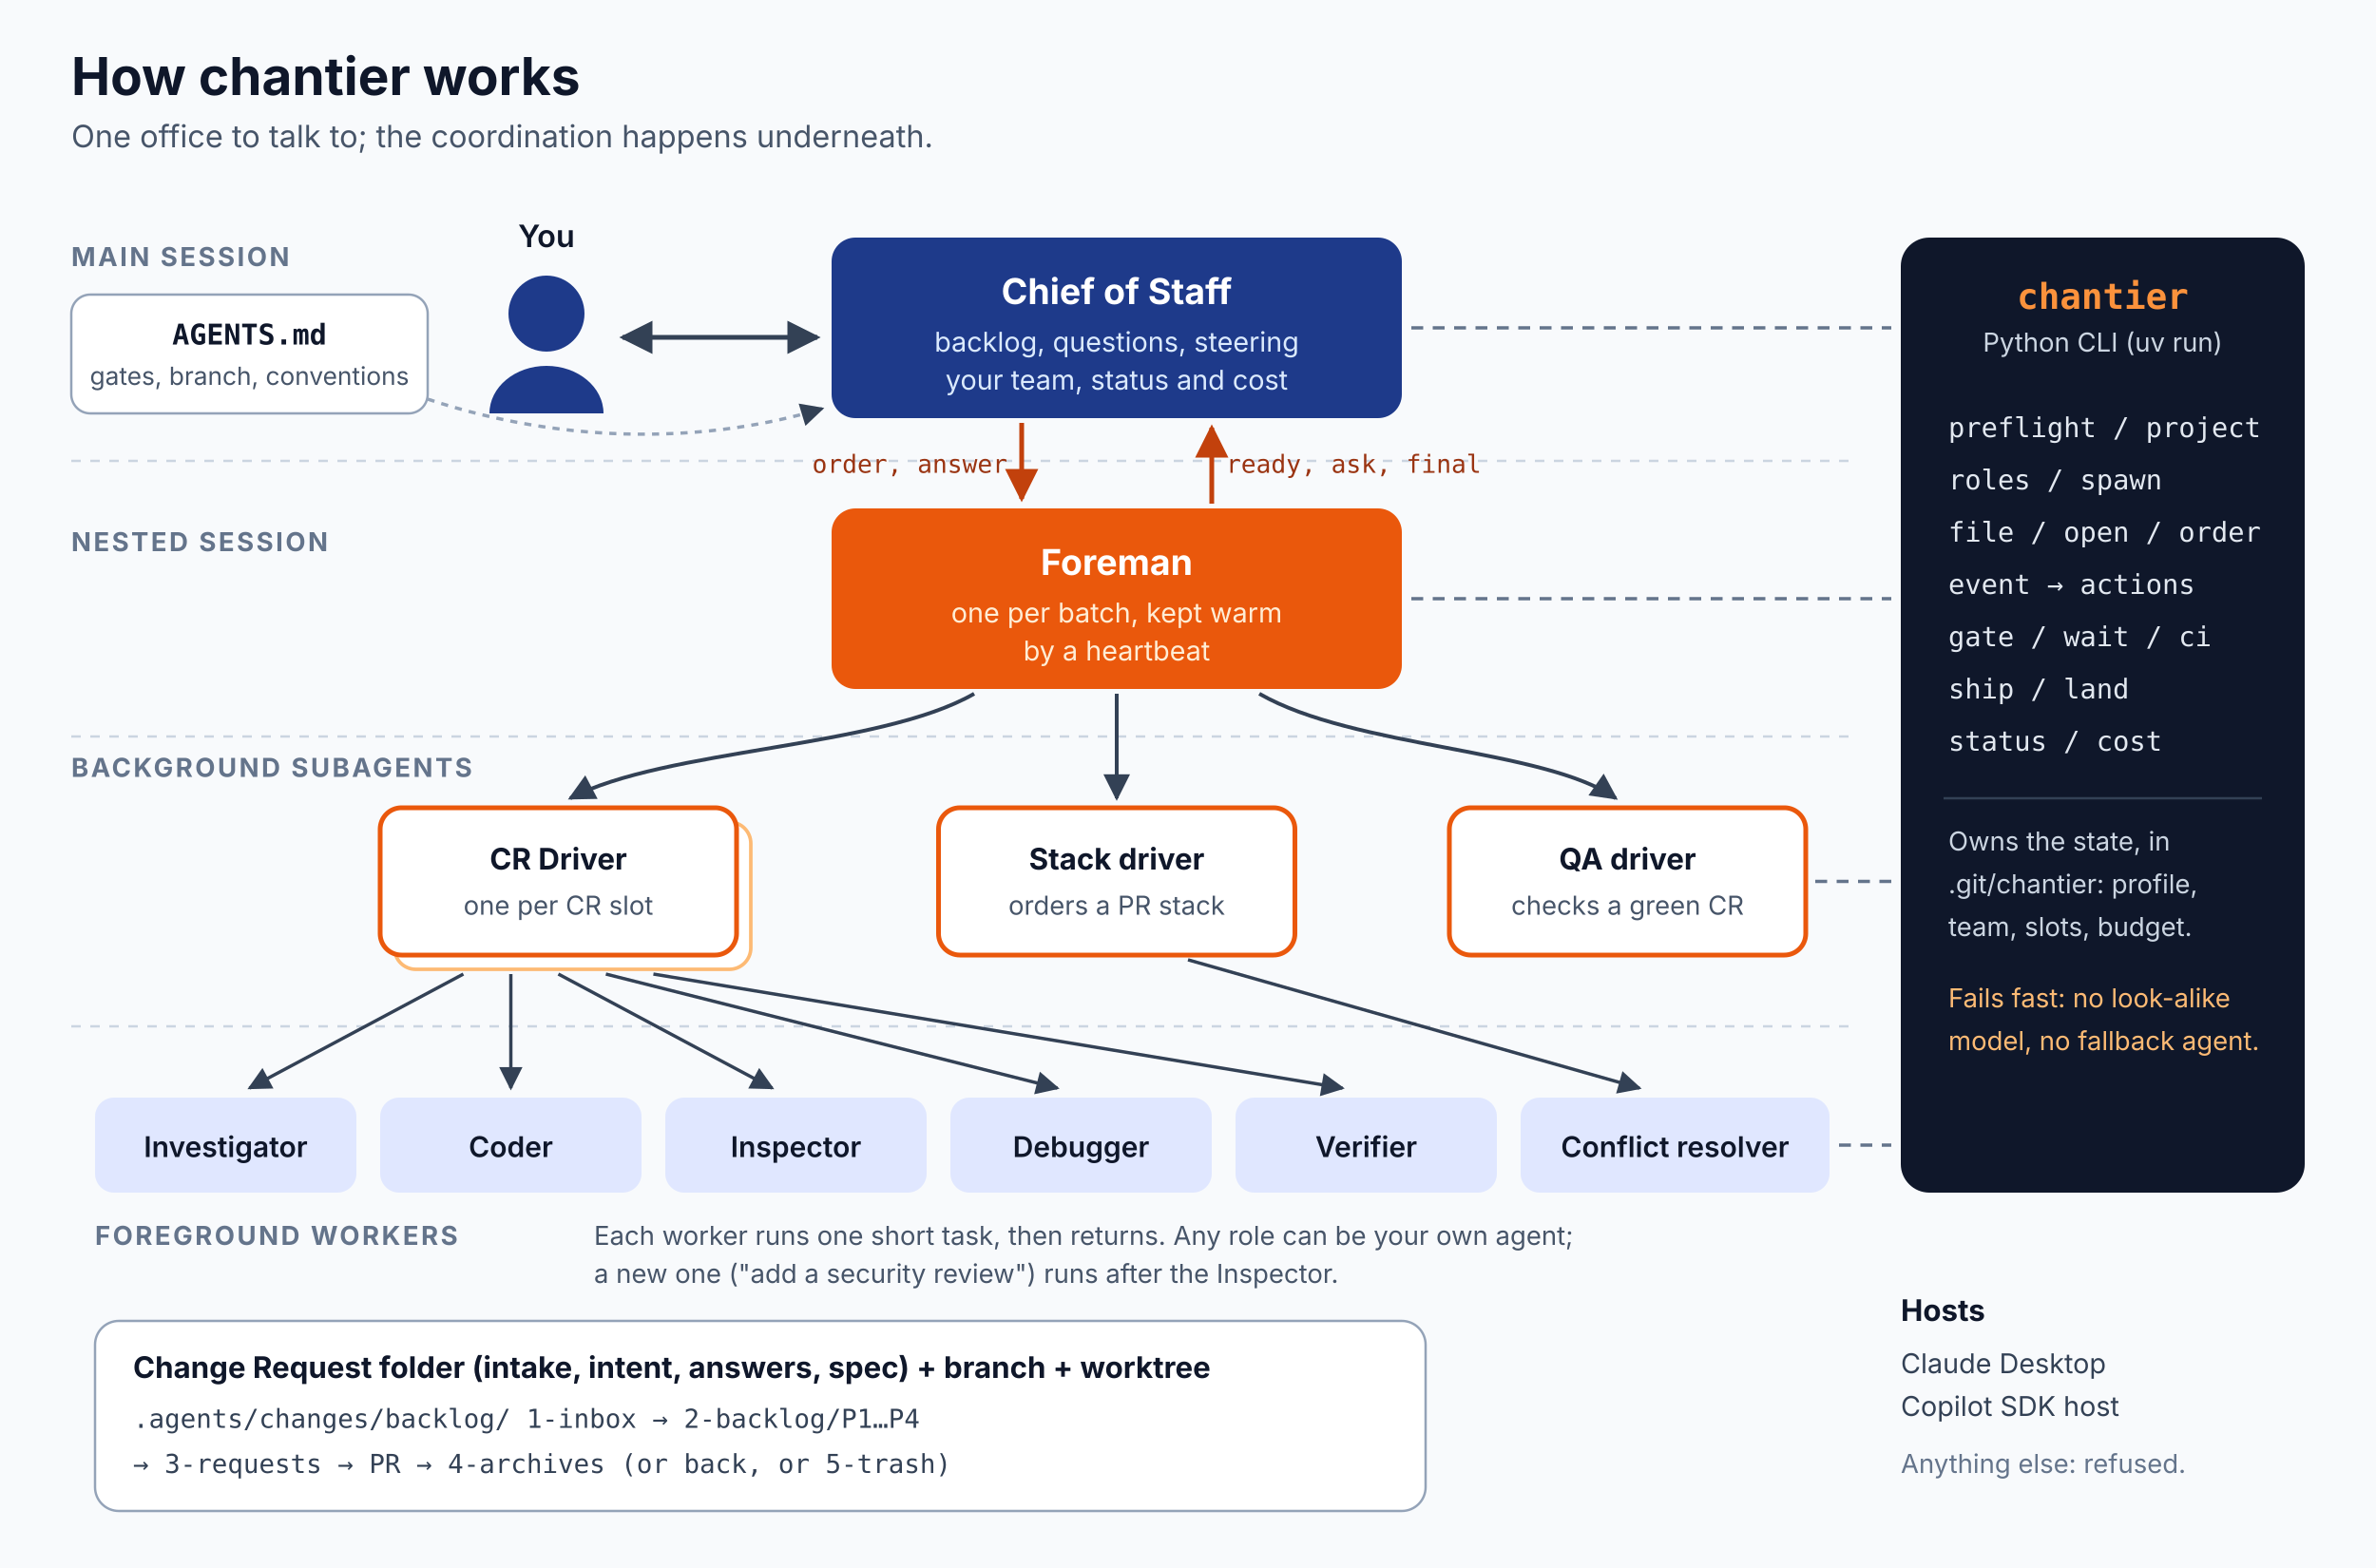
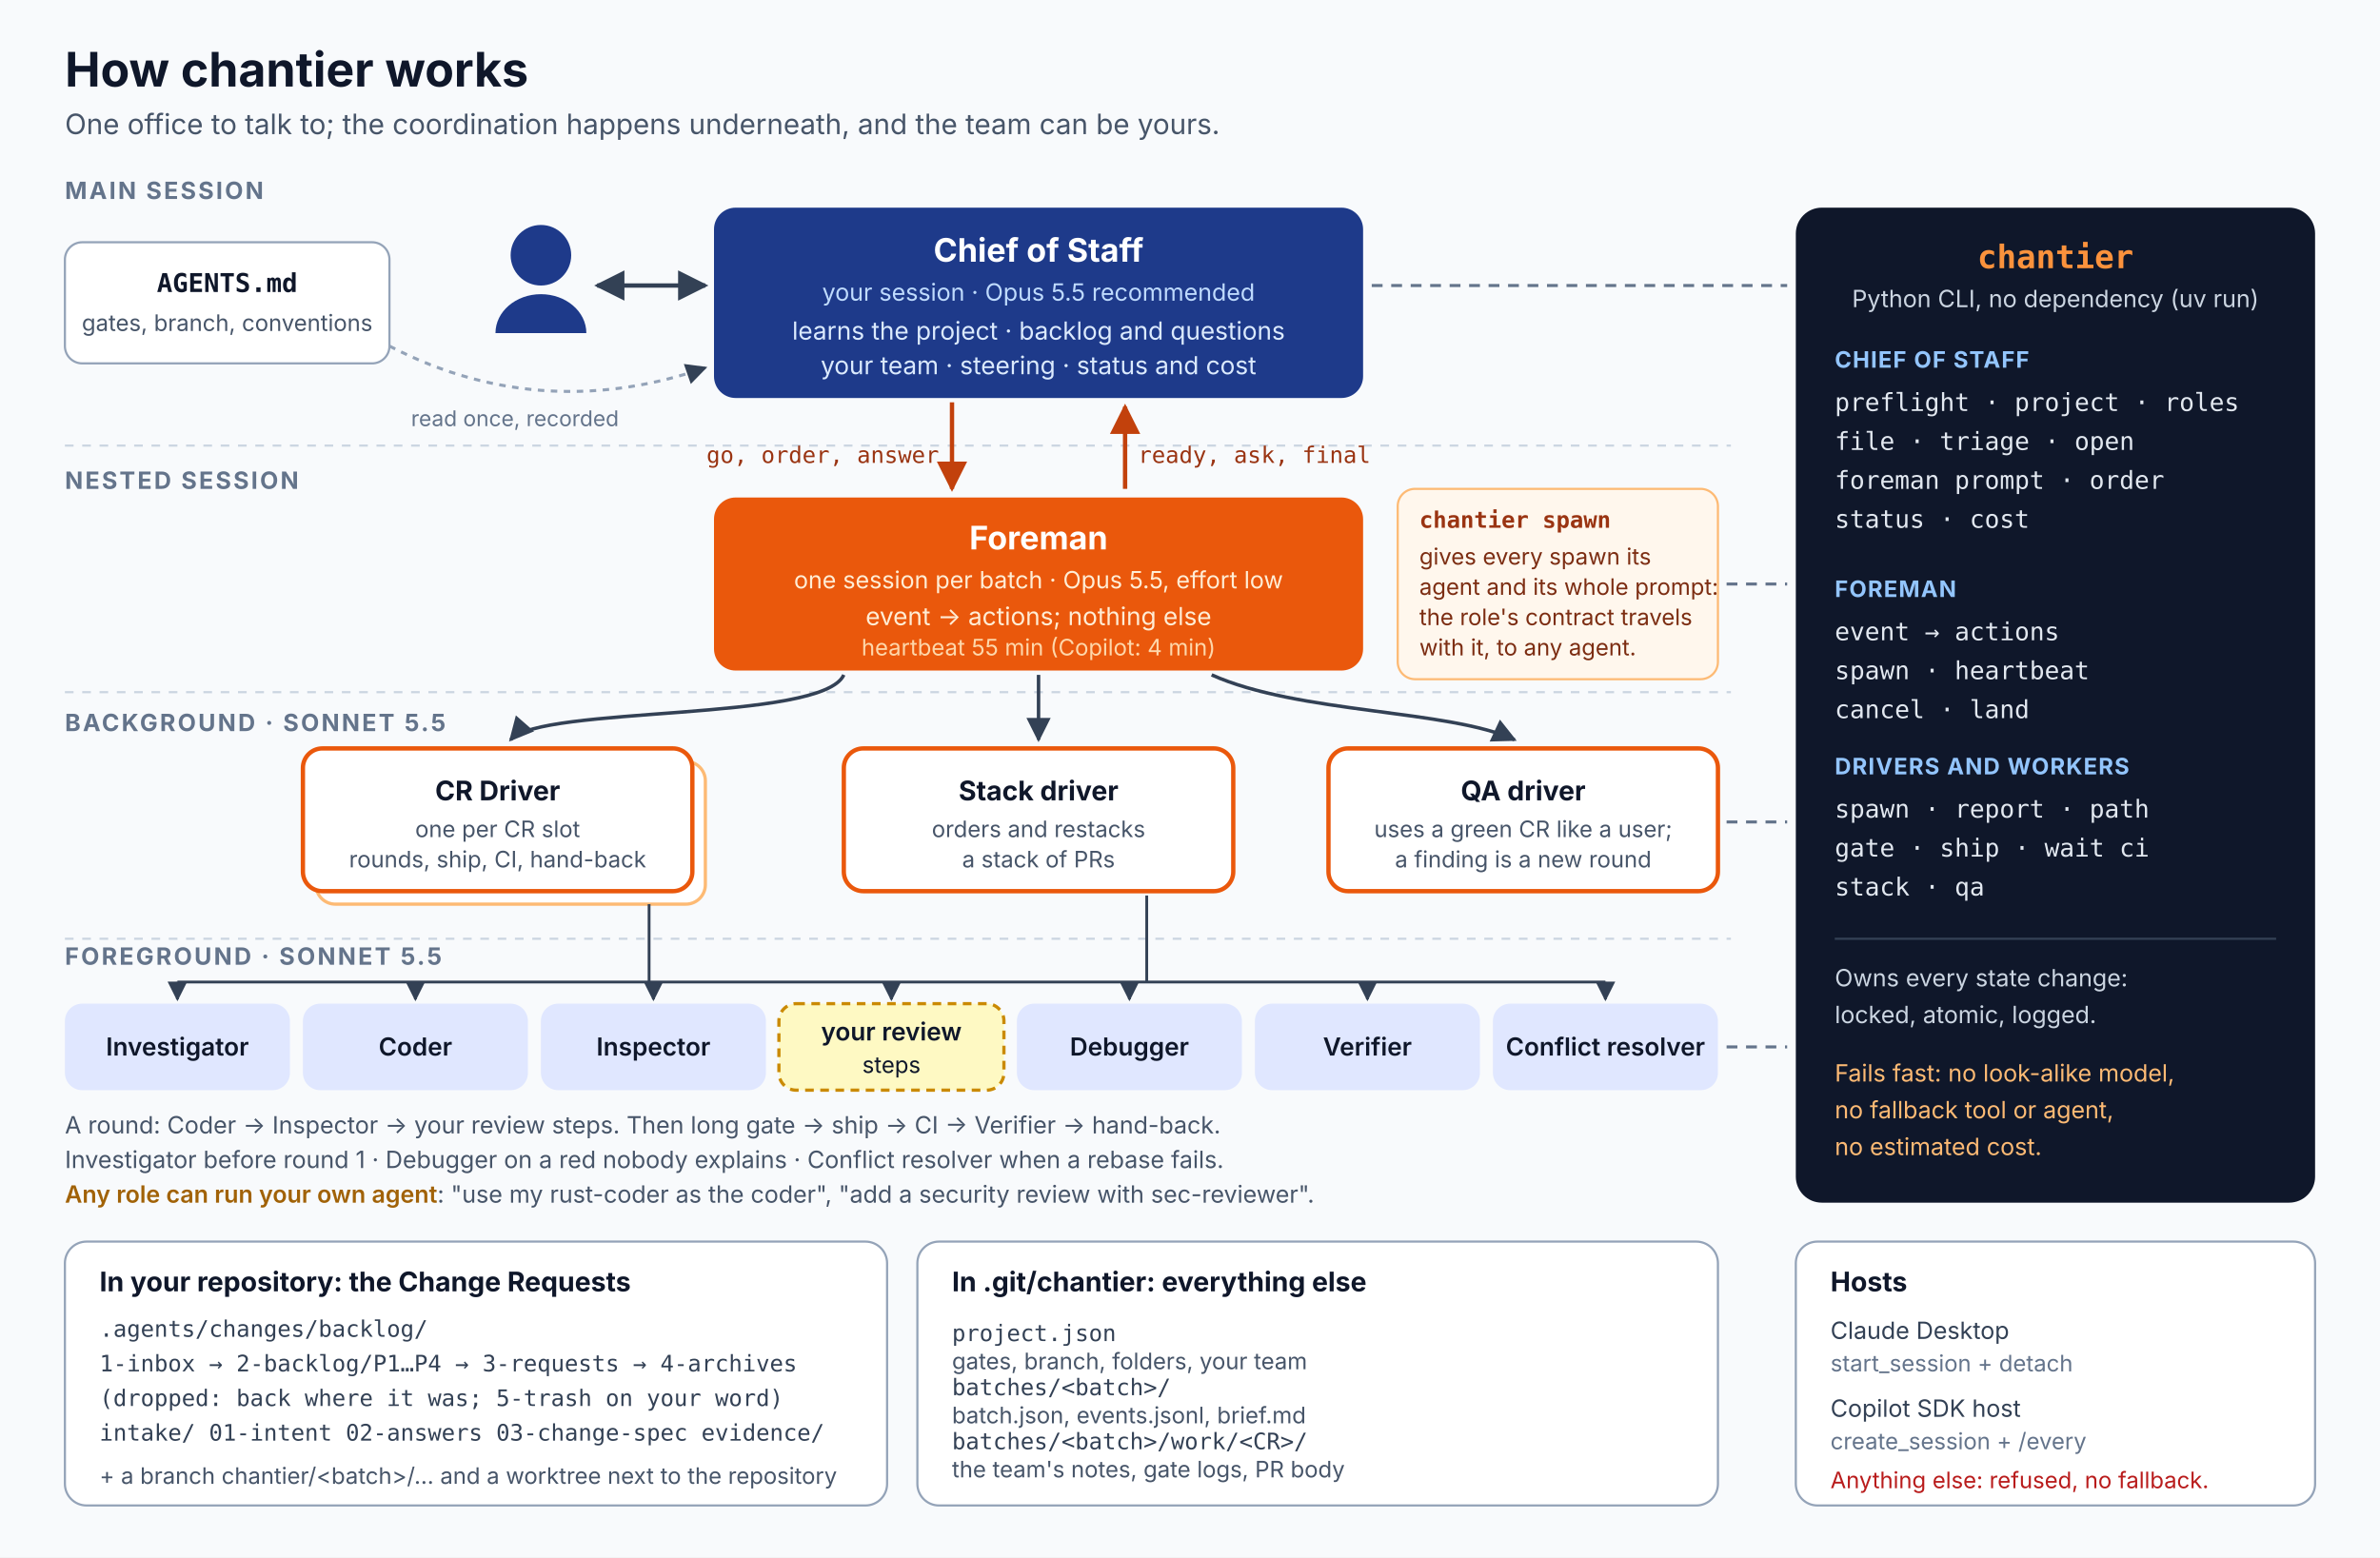
- <svg xmlns="http://www.w3.org/2000/svg" viewBox="0 0 1000 660" width="1000" height="660" font-family="Inter, Segoe UI, Helvetica, Arial, sans-serif">
+ <svg xmlns="http://www.w3.org/2000/svg" viewBox="0 0 1100 720" width="1100" height="720" font-family="Inter, Segoe UI, Helvetica, Arial, sans-serif">
  <defs>
    <marker id="arrow" viewBox="0 0 10 10" refX="9" refY="5" markerWidth="7" markerHeight="7" orient="auto-start-reverse">
      <path d="M0,0 L10,5 L0,10 z" fill="#334155" />
    </marker>
    <marker id="arrow-orange" viewBox="0 0 10 10" refX="9" refY="5" markerWidth="7" markerHeight="7" orient="auto-start-reverse">
      <path d="M0,0 L10,5 L0,10 z" fill="#c2410c" />
    </marker>
  </defs>
-   <rect width="1000" height="660" fill="#f8fafc" />
+   <rect width="1100" height="720" fill="#f8fafc" />
  <text x="30" y="40" font-size="22" font-weight="700" fill="#0f172a">How chantier works</text>
-   <text x="30" y="62" font-size="13" fill="#475569">One office to talk to; the coordination happens underneath.</text>
+   <text x="30" y="62" font-size="13" fill="#475569">One office to talk to; the coordination happens underneath, and the team can be yours.</text>
  <g font-size="11" font-weight="700" fill="#64748b" letter-spacing="1">
-     <text x="30" y="112">MAIN SESSION</text>
-     <text x="30" y="232">NESTED SESSION</text>
-     <text x="30" y="327">BACKGROUND SUBAGENTS</text>
-     <text x="40" y="524">FOREGROUND WORKERS</text>
+     <text x="30" y="92">MAIN SESSION</text>
+     <text x="30" y="226">NESTED SESSION</text>
+     <text x="30" y="338">BACKGROUND · SONNET 5.5</text>
+     <text x="30" y="446">FOREGROUND · SONNET 5.5</text>
  </g>
  <g stroke="#cbd5e1" stroke-dasharray="4 4">
-     <line x1="30" y1="194" x2="780" y2="194" />
-     <line x1="30" y1="310" x2="780" y2="310" />
-     <line x1="30" y1="432" x2="780" y2="432" />
+     <line x1="30" y1="206" x2="800" y2="206" />
+     <line x1="30" y1="320" x2="800" y2="320" />
+     <line x1="30" y1="434" x2="800" y2="434" />
  </g>
-   <circle cx="230" cy="132" r="16" fill="#1e3a8a" />
-   <path d="M206,174 a24,20 0 0 1 48,0 z" fill="#1e3a8a" />
-   <text x="230" y="104" font-size="13" font-weight="600" fill="#0f172a" text-anchor="middle">You</text>
-   <line x1="262" y1="142" x2="344" y2="142" stroke="#334155" stroke-width="2" marker-start="url(#arrow)" marker-end="url(#arrow)" />
-   <rect x="350" y="100" width="240" height="76" rx="10" fill="#1e3a8a" />
-   <text x="470" y="128" font-size="15" font-weight="700" fill="#ffffff" text-anchor="middle">Chief of Staff</text>
-   <text x="470" y="148" font-size="11.5" fill="#dbeafe" text-anchor="middle">backlog, questions, steering</text>
-   <text x="470" y="164" font-size="11.5" fill="#dbeafe" text-anchor="middle">your team, status and cost</text>
-   <rect x="30" y="124" width="150" height="50" rx="8" fill="#ffffff" stroke="#94a3b8" />
-   <text x="105" y="145" font-size="12" font-weight="700" fill="#0f172a" text-anchor="middle" font-family="ui-monospace, Menlo, monospace">AGENTS.md</text>
-   <text x="105" y="162" font-size="10.5" fill="#475569" text-anchor="middle">gates, branch, conventions</text>
-   <path d="M180,168 C240,188 300,186 346,172" stroke="#94a3b8" stroke-width="1.4" fill="none" stroke-dasharray="3 3" marker-end="url(#arrow)" />
-   <rect x="350" y="214" width="240" height="76" rx="10" fill="#ea580c" />
-   <text x="470" y="242" font-size="15" font-weight="700" fill="#ffffff" text-anchor="middle">Foreman</text>
-   <text x="470" y="262" font-size="11.5" fill="#ffedd5" text-anchor="middle">one per batch, kept warm</text>
-   <text x="470" y="278" font-size="11.5" fill="#ffedd5" text-anchor="middle">by a heartbeat</text>
-   <line x1="430" y1="178" x2="430" y2="210" stroke="#c2410c" stroke-width="2" marker-end="url(#arrow-orange)" />
-   <line x1="510" y1="212" x2="510" y2="180" stroke="#c2410c" stroke-width="2" marker-end="url(#arrow-orange)" />
-   <text x="424" y="199" font-size="10.5" fill="#9a3412" text-anchor="end" font-family="ui-monospace, Menlo, monospace">order, answer</text>
-   <text x="516" y="199" font-size="10.5" fill="#9a3412" font-family="ui-monospace, Menlo, monospace">ready, ask, final</text>
+   <rect x="30" y="112" width="150" height="56" rx="8" fill="#ffffff" stroke="#94a3b8" />
+   <text x="105" y="135" font-size="12" font-weight="700" fill="#0f172a" text-anchor="middle" font-family="ui-monospace, Menlo, monospace">AGENTS.md</text>
+   <text x="105" y="153" font-size="10.5" fill="#475569" text-anchor="middle">gates, branch, conventions</text>
+   <path d="M180,160 C230,186 280,186 326,170" stroke="#94a3b8" stroke-width="1.4" fill="none" stroke-dasharray="3 3" marker-end="url(#arrow)" />
+   <text x="238" y="197" font-size="10" fill="#64748b" text-anchor="middle">read once, recorded</text>
+   <circle cx="250" cy="118" r="14" fill="#1e3a8a" />
+   <path d="M229,154 a21,18 0 0 1 42,0 z" fill="#1e3a8a" />
+   <line x1="276" y1="132" x2="326" y2="132" stroke="#334155" stroke-width="2" marker-start="url(#arrow)" marker-end="url(#arrow)" />
+   <rect x="330" y="96" width="300" height="88" rx="10" fill="#1e3a8a" />
+   <text x="480" y="121" font-size="15" font-weight="700" fill="#ffffff" text-anchor="middle">Chief of Staff</text>
+   <text x="480" y="139" font-size="11" fill="#bfdbfe" text-anchor="middle">your session · Opus 5.5 recommended</text>
+   <text x="480" y="157" font-size="11.5" fill="#dbeafe" text-anchor="middle">learns the project · backlog and questions</text>
+   <text x="480" y="173" font-size="11.5" fill="#dbeafe" text-anchor="middle">your team · steering · status and cost</text>
+   <line x1="440" y1="186" x2="440" y2="226" stroke="#c2410c" stroke-width="2" marker-end="url(#arrow-orange)" />
+   <line x1="520" y1="226" x2="520" y2="188" stroke="#c2410c" stroke-width="2" marker-end="url(#arrow-orange)" />
+   <text x="434" y="214" font-size="10.5" fill="#9a3412" text-anchor="end" font-family="ui-monospace, Menlo, monospace">go, order, answer</text>
+   <text x="526" y="214" font-size="10.5" fill="#9a3412" font-family="ui-monospace, Menlo, monospace">ready, ask, final</text>
+   <rect x="330" y="230" width="300" height="80" rx="10" fill="#ea580c" />
+   <text x="480" y="254" font-size="15" font-weight="700" fill="#ffffff" text-anchor="middle">Foreman</text>
+   <text x="480" y="272" font-size="11" fill="#ffedd5" text-anchor="middle">one session per batch · Opus 5.5, effort low</text>
+   <text x="480" y="289" font-size="11.5" fill="#ffedd5" text-anchor="middle">event → actions; nothing else</text>
+   <text x="480" y="303" font-size="10.5" fill="#fed7aa" text-anchor="middle">heartbeat 55 min (Copilot: 4 min)</text>
+   <rect x="646" y="226" width="148" height="88" rx="8" fill="#fff7ed" stroke="#fdba74" />
+   <text x="656" y="244" font-size="10.5" font-weight="700" fill="#9a3412" font-family="ui-monospace, Menlo, monospace">chantier spawn</text>
+   <g font-size="10.5" fill="#7c2d12">
+     <text x="656" y="261">gives every spawn its</text>
+     <text x="656" y="275">agent and its whole prompt:</text>
+     <text x="656" y="289">the role's contract travels</text>
+     <text x="656" y="303">with it, to any agent.</text>
+   </g>
  <g font-size="12.5" font-weight="700" fill="#0f172a" text-anchor="middle">
-     <rect x="166" y="346" width="150" height="62" rx="9" fill="#ffffff" stroke="#fdba74" stroke-width="1.5" />
-     <rect x="160" y="340" width="150" height="62" rx="9" fill="#ffffff" stroke="#ea580c" stroke-width="2" />
-     <text x="235" y="366">CR Driver</text>
-     <text x="235" y="385" font-size="11" font-weight="400" fill="#475569">one per CR slot</text>
-     <rect x="395" y="340" width="150" height="62" rx="9" fill="#ffffff" stroke="#ea580c" stroke-width="2" />
-     <text x="470" y="366">Stack driver</text>
-     <text x="470" y="385" font-size="11" font-weight="400" fill="#475569">orders a PR stack</text>
-     <rect x="610" y="340" width="150" height="62" rx="9" fill="#ffffff" stroke="#ea580c" stroke-width="2" />
-     <text x="685" y="366">QA driver</text>
-     <text x="685" y="385" font-size="11" font-weight="400" fill="#475569">checks a green CR</text>
+     <rect x="146" y="352" width="180" height="66" rx="9" fill="#ffffff" stroke="#fdba74" stroke-width="1.5" />
+     <rect x="140" y="346" width="180" height="66" rx="9" fill="#ffffff" stroke="#ea580c" stroke-width="2" />
+     <text x="230" y="370">CR Driver</text>
+     <text x="230" y="387" font-size="10.5" font-weight="400" fill="#475569">one per CR slot</text>
+     <text x="230" y="401" font-size="10.5" font-weight="400" fill="#475569">rounds, ship, CI, hand-back</text>
+     <rect x="390" y="346" width="180" height="66" rx="9" fill="#ffffff" stroke="#ea580c" stroke-width="2" />
+     <text x="480" y="370">Stack driver</text>
+     <text x="480" y="387" font-size="10.5" font-weight="400" fill="#475569">orders and restacks</text>
+     <text x="480" y="401" font-size="10.5" font-weight="400" fill="#475569">a stack of PRs</text>
+     <rect x="614" y="346" width="180" height="66" rx="9" fill="#ffffff" stroke="#ea580c" stroke-width="2" />
+     <text x="704" y="370">QA driver</text>
+     <text x="704" y="387" font-size="10.5" font-weight="400" fill="#475569">uses a green CR like a user;</text>
+     <text x="704" y="401" font-size="10.5" font-weight="400" fill="#475569">a finding is a new round</text>
  </g>
  <g stroke="#334155" stroke-width="1.6" fill="none" marker-end="url(#arrow)">
-     <path d="M410,292 C370,315 280,315 240,336" />
-     <line x1="470" y1="292" x2="470" y2="336" />
-     <path d="M530,292 C570,315 650,315 680,336" />
+     <path d="M390,312 C380,334 250,326 236,342" />
+     <line x1="480" y1="312" x2="480" y2="342" />
+     <path d="M560,312 C600,330 670,328 700,342" />
  </g>
-   <g font-size="12" font-weight="600" fill="#0f172a" text-anchor="middle">
-     <rect x="40" y="462" width="110" height="40" rx="8" fill="#e0e7ff" />
-     <text x="95" y="487">Investigator</text>
-     <rect x="160" y="462" width="110" height="40" rx="8" fill="#e0e7ff" />
-     <text x="215" y="487">Coder</text>
-     <rect x="280" y="462" width="110" height="40" rx="8" fill="#e0e7ff" />
-     <text x="335" y="487">Inspector</text>
-     <rect x="400" y="462" width="110" height="40" rx="8" fill="#e0e7ff" />
-     <text x="455" y="487">Debugger</text>
-     <rect x="520" y="462" width="110" height="40" rx="8" fill="#e0e7ff" />
-     <text x="575" y="487">Verifier</text>
-     <rect x="640" y="462" width="130" height="40" rx="8" fill="#e0e7ff" />
-     <text x="705" y="487">Conflict resolver</text>
+   <g font-size="11.5" font-weight="600" fill="#0f172a" text-anchor="middle">
+     <rect x="30" y="464" width="104" height="40" rx="8" fill="#e0e7ff" />
+     <text x="82" y="488">Investigator</text>
+     <rect x="140" y="464" width="104" height="40" rx="8" fill="#e0e7ff" />
+     <text x="192" y="488">Coder</text>
+     <rect x="250" y="464" width="104" height="40" rx="8" fill="#e0e7ff" />
+     <text x="302" y="488">Inspector</text>
+     <rect x="360" y="464" width="104" height="40" rx="8" fill="#fef9c3" stroke="#ca8a04" stroke-width="1.5" stroke-dasharray="4 3" />
+     <text x="412" y="481">your review</text>
+     <text x="412" y="496" font-size="10.5" font-weight="400">steps</text>
+     <rect x="470" y="464" width="104" height="40" rx="8" fill="#e0e7ff" />
+     <text x="522" y="488">Debugger</text>
+     <rect x="580" y="464" width="104" height="40" rx="8" fill="#e0e7ff" />
+     <text x="632" y="488">Verifier</text>
+     <rect x="690" y="464" width="104" height="40" rx="8" fill="#e0e7ff" />
+     <text x="742" y="488">Conflict resolver</text>
  </g>
-   <g stroke="#334155" stroke-width="1.4" fill="none" marker-end="url(#arrow)">
-     <line x1="195" y1="410" x2="105" y2="458" />
-     <line x1="215" y1="410" x2="215" y2="458" />
-     <line x1="235" y1="410" x2="325" y2="458" />
-     <line x1="255" y1="410" x2="445" y2="458" />
-     <line x1="275" y1="410" x2="565" y2="458" />
-     <line x1="500" y1="404" x2="690" y2="458" />
+   <g stroke="#334155" stroke-width="1.3" fill="none">
+     <line x1="300" y1="418" x2="300" y2="454" />
+     <line x1="530" y1="414" x2="530" y2="454" />
+     <line x1="82" y1="454" x2="742" y2="454" />
  </g>
-   <text x="250" y="524" font-size="11" fill="#475569">Each worker runs one short task, then returns. Any role can be your own agent;</text>
-   <text x="250" y="540" font-size="11" fill="#475569">a new one ("add a security review") runs after the Inspector.</text>
-   <rect x="40" y="556" width="560" height="80" rx="10" fill="#ffffff" stroke="#94a3b8" />
-   <text x="56" y="580" font-size="12.5" font-weight="700" fill="#0f172a">Change Request folder (intake, intent, answers, spec) + branch + worktree</text>
-   <text x="56" y="601" font-size="11" fill="#334155" font-family="ui-monospace, Menlo, monospace">.agents/changes/backlog/  1-inbox → 2-backlog/P1…P4</text>
-   <text x="56" y="620" font-size="11" fill="#334155" font-family="ui-monospace, Menlo, monospace">→ 3-requests → PR → 4-archives (or back, or 5-trash)</text>
-   <rect x="800" y="100" width="170" height="402" rx="12" fill="#0f172a" />
-   <text x="885" y="130" font-size="15" font-weight="700" fill="#fb923c" text-anchor="middle" font-family="ui-monospace, Menlo, monospace">chantier</text>
-   <text x="885" y="148" font-size="11" fill="#cbd5e1" text-anchor="middle">Python CLI (uv run)</text>
+   <g stroke="#334155" stroke-width="1.3" fill="none" marker-end="url(#arrow)">
+     <line x1="82" y1="454" x2="82" y2="462" />
+     <line x1="192" y1="454" x2="192" y2="462" />
+     <line x1="302" y1="454" x2="302" y2="462" />
+     <line x1="412" y1="454" x2="412" y2="462" />
+     <line x1="522" y1="454" x2="522" y2="462" />
+     <line x1="632" y1="454" x2="632" y2="462" />
+     <line x1="742" y1="454" x2="742" y2="462" />
+   </g>
+   <g font-size="11" fill="#475569">
+     <text x="30" y="524">A round: Coder → Inspector → your review steps. Then long gate → ship → CI → Verifier → hand-back.</text>
+     <text x="30" y="540">Investigator before round 1 · Debugger on a red nobody explains · Conflict resolver when a rebase fails.</text>
+     <text x="30" y="556">
+       <tspan fill="#a16207" font-weight="600">Any role can run your own agent</tspan>: "use my rust-coder as the coder", "add a security review with sec-reviewer".</text>
+   </g>
+   <rect x="30" y="574" width="380" height="122" rx="10" fill="#ffffff" stroke="#94a3b8" />
+   <text x="46" y="597" font-size="12.5" font-weight="700" fill="#0f172a">In your repository: the Change Requests</text>
+   <g font-size="10.5" fill="#334155" font-family="ui-monospace, Menlo, monospace">
+     <text x="46" y="618">.agents/changes/backlog/</text>
+     <text x="46" y="634">1-inbox → 2-backlog/P1…P4 → 3-requests → 4-archives</text>
+     <text x="46" y="650">(dropped: back where it was; 5-trash on your word)</text>
+     <text x="46" y="666">intake/ 01-intent 02-answers 03-change-spec evidence/</text>
+   </g>
+   <text x="46" y="686" font-size="10.5" fill="#475569">+ a branch chantier/&lt;batch&gt;/… and a worktree next to the repository</text>
+   <rect x="424" y="574" width="370" height="122" rx="10" fill="#ffffff" stroke="#94a3b8" />
+   <text x="440" y="597" font-size="12.5" font-weight="700" fill="#0f172a">In .git/chantier: everything else</text>
+   <g font-size="10.5" fill="#334155" font-family="ui-monospace, Menlo, monospace">
+     <text x="440" y="620">project.json</text>
+     <text x="440" y="645">batches/&lt;batch&gt;/</text>
+     <text x="440" y="670">batches/&lt;batch&gt;/work/&lt;CR&gt;/</text>
+   </g>
+   <g font-size="10.5" fill="#475569">
+     <text x="440" y="633">gates, branch, folders, your team</text>
+     <text x="440" y="658">batch.json, events.jsonl, brief.md</text>
+     <text x="440" y="683">the team's notes, gate logs, PR body</text>
+   </g>
+   <rect x="830" y="96" width="240" height="460" rx="12" fill="#0f172a" />
+   <text x="950" y="124" font-size="15" font-weight="700" fill="#fb923c" text-anchor="middle" font-family="ui-monospace, Menlo, monospace">chantier</text>
+   <text x="950" y="142" font-size="11" fill="#cbd5e1" text-anchor="middle">Python CLI, no dependency (uv run)</text>
+   <g font-size="10.5" font-weight="700" fill="#93c5fd" letter-spacing="0.5">
+     <text x="848" y="170">CHIEF OF STAFF</text>
+     <text x="848" y="276">FOREMAN</text>
+     <text x="848" y="358">DRIVERS AND WORKERS</text>
+   </g>
  <g font-size="11.5" fill="#e2e8f0" font-family="ui-monospace, Menlo, monospace">
-     <text x="820" y="184">preflight / project</text>
-     <text x="820" y="206">roles / spawn</text>
-     <text x="820" y="228">file / open / order</text>
-     <text x="820" y="250">event → actions</text>
-     <text x="820" y="272">gate / wait / ci</text>
-     <text x="820" y="294">ship / land</text>
-     <text x="820" y="316">status / cost</text>
+     <text x="848" y="190">preflight · project · roles</text>
+     <text x="848" y="208">file · triage · open</text>
+     <text x="848" y="226">foreman prompt · order</text>
+     <text x="848" y="244">status · cost</text>
+     <text x="848" y="296">event → actions</text>
+     <text x="848" y="314">spawn · heartbeat</text>
+     <text x="848" y="332">cancel · land</text>
+     <text x="848" y="378">spawn · report · path</text>
+     <text x="848" y="396">gate · ship · wait ci</text>
+     <text x="848" y="414">stack · qa</text>
  </g>
-   <line x1="818" y1="336" x2="952" y2="336" stroke="#334155" />
-   <text x="820" y="358" font-size="11" fill="#cbd5e1">Owns the state, in</text>
-   <text x="820" y="376" font-size="11" fill="#cbd5e1">.git/chantier: profile,</text>
-   <text x="820" y="394" font-size="11" fill="#cbd5e1">team, slots, budget.</text>
-   <text x="820" y="424" font-size="11" fill="#fdba74">Fails fast: no look-alike</text>
-   <text x="820" y="442" font-size="11" fill="#fdba74">model, no fallback agent.</text>
+   <line x1="848" y1="434" x2="1052" y2="434" stroke="#334155" />
+   <g font-size="11" fill="#cbd5e1">
+     <text x="848" y="456">Owns every state change:</text>
+     <text x="848" y="473">locked, atomic, logged.</text>
+   </g>
+   <g font-size="11" fill="#fdba74">
+     <text x="848" y="500">Fails fast: no look-alike model,</text>
+     <text x="848" y="517">no fallback tool or agent,</text>
+     <text x="848" y="534">no estimated cost.</text>
+   </g>
  <g stroke="#64748b" stroke-width="1.4" stroke-dasharray="5 4">
-     <line x1="594" y1="138" x2="796" y2="138" />
-     <line x1="594" y1="252" x2="796" y2="252" />
-     <line x1="764" y1="371" x2="796" y2="371" />
-     <line x1="774" y1="482" x2="796" y2="482" />
+     <line x1="634" y1="132" x2="826" y2="132" />
+     <line x1="798" y1="270" x2="826" y2="270" />
+     <line x1="798" y1="380" x2="826" y2="380" />
+     <line x1="798" y1="484" x2="826" y2="484" />
  </g>
-   <text x="800" y="556" font-size="12.5" font-weight="700" fill="#0f172a">Hosts</text>
-   <text x="800" y="578" font-size="11.5" fill="#334155">Claude Desktop</text>
-   <text x="800" y="596" font-size="11.5" fill="#334155">Copilot SDK host</text>
-   <text x="800" y="620" font-size="11" fill="#64748b">Anything else: refused.</text>
+   <rect x="830" y="574" width="240" height="122" rx="10" fill="#ffffff" stroke="#94a3b8" />
+   <text x="846" y="597" font-size="12.5" font-weight="700" fill="#0f172a">Hosts</text>
+   <g font-size="11" fill="#334155">
+     <text x="846" y="619">Claude Desktop</text>
+     <text x="846" y="634" font-size="10.5" fill="#64748b">start_session + detach</text>
+     <text x="846" y="655">Copilot SDK host</text>
+     <text x="846" y="670" font-size="10.5" fill="#64748b">create_session + /every</text>
+   </g>
+   <text x="846" y="688" font-size="10.5" fill="#b91c1c">Anything else: refused, no fallback.</text>
</svg>
